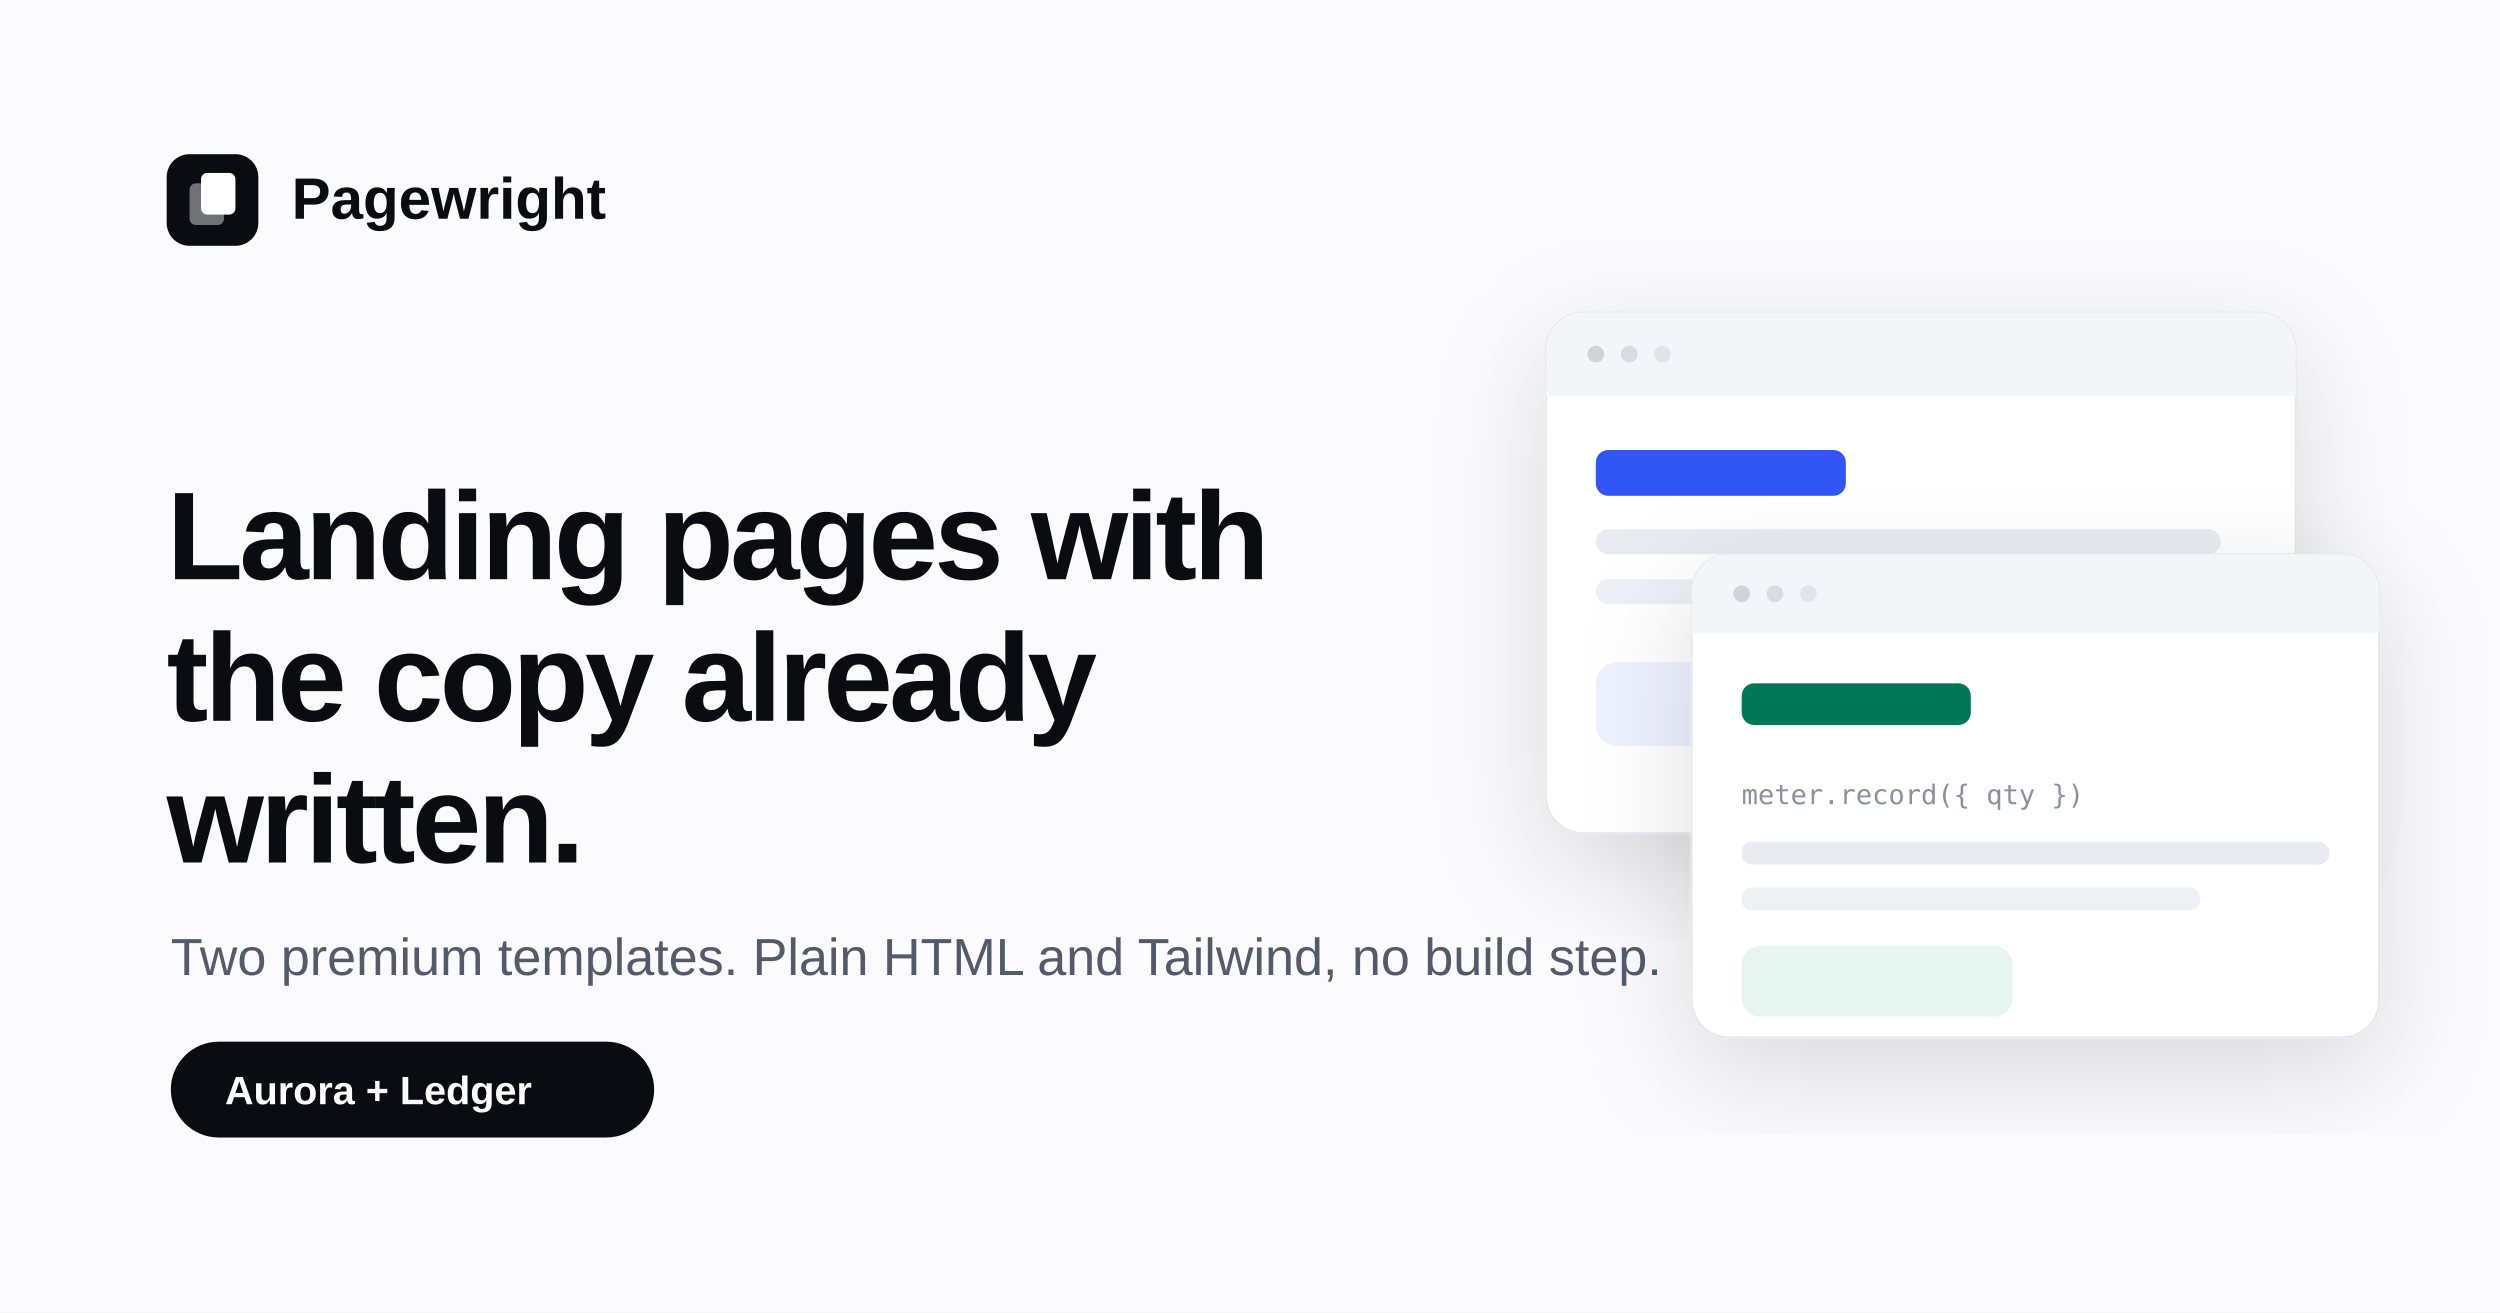
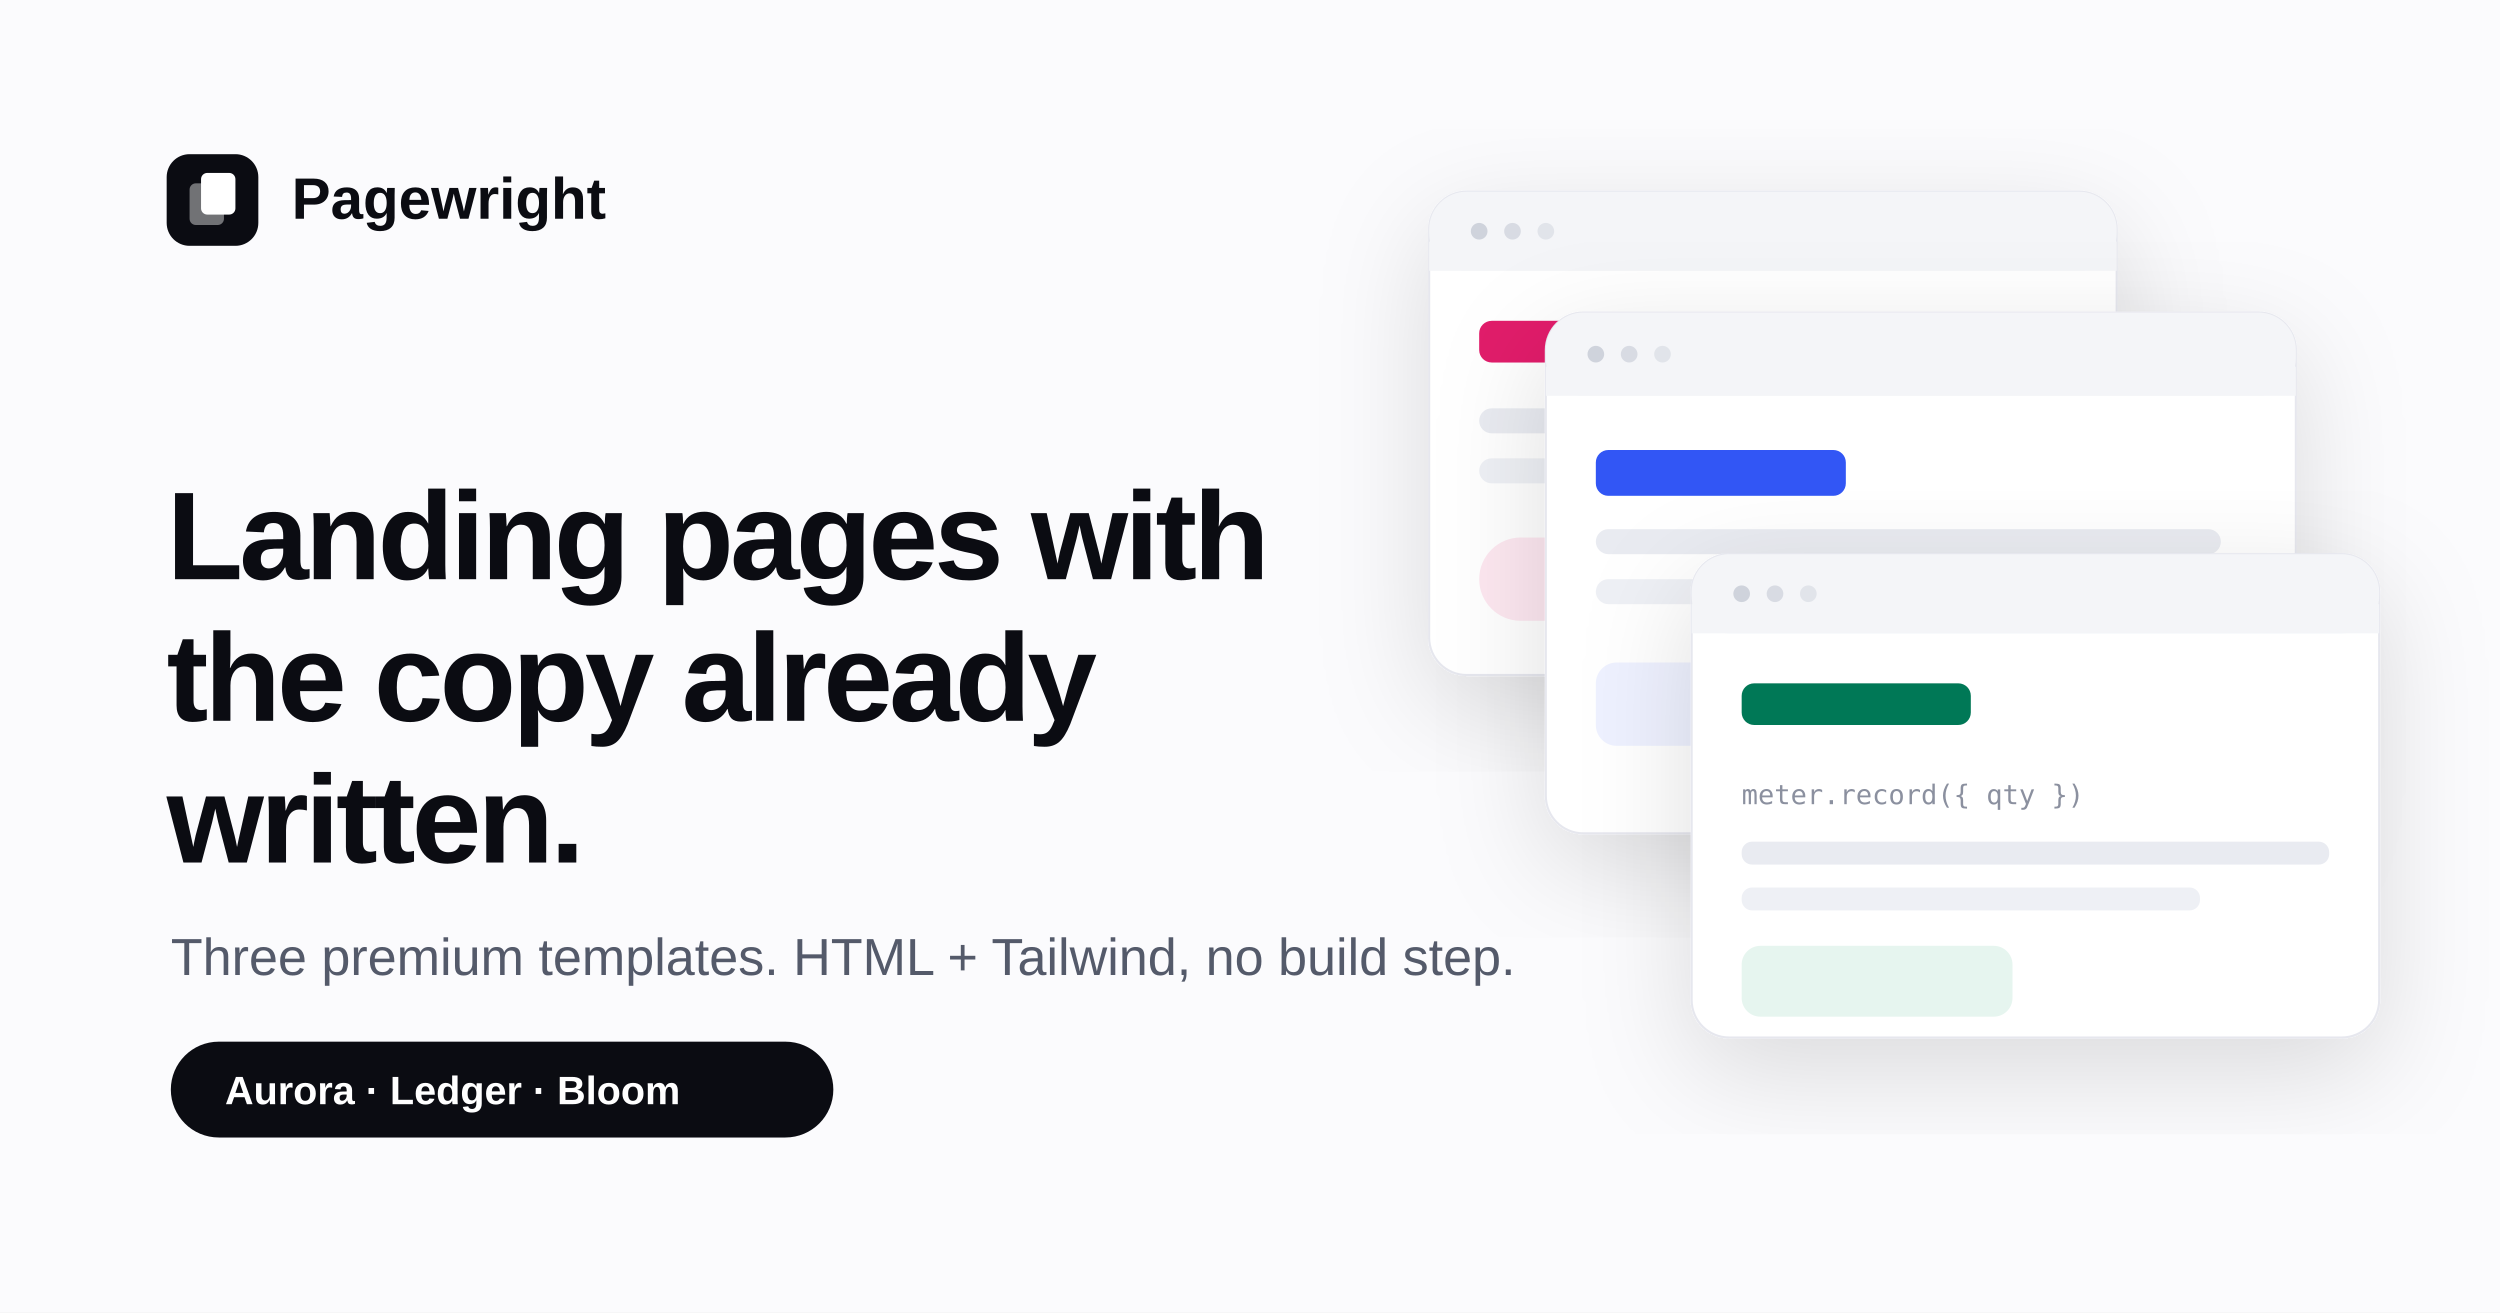
<svg xmlns="http://www.w3.org/2000/svg" width="1200" height="630" viewBox="0 0 1200 630">
  <defs>
    <filter id="shadow" x="-20%" y="-20%" width="140%" height="140%">
      <feDropShadow dx="0" dy="16" stdDeviation="26" flood-color="#0b0c16" flood-opacity="0.13" />
    </filter>
  </defs>
  <rect width="1200" height="630" fill="#fbfbfd" />
  <g transform="translate(80,74)">
    <rect width="44" height="44" rx="11" fill="#0b0c12" />
    <rect x="11" y="14" width="16.5" height="20" rx="3" fill="#ffffff" opacity="0.42" />
    <rect x="16.5" y="9" width="16.5" height="20" rx="3" fill="#ffffff" />
    <text x="60" y="31" font-family="'Geist','Segoe UI',Arial,sans-serif" font-size="28" font-weight="700" fill="#0b0c12">Pagewright</text>
  </g>
  <text x="80" y="278" font-family="'Geist','Segoe UI',Arial,sans-serif" font-size="60" font-weight="700" fill="#0b0c12" letter-spacing="-1.8">Landing pages with</text>
  <text x="80" y="346" font-family="'Geist','Segoe UI',Arial,sans-serif" font-size="60" font-weight="700" fill="#0b0c12" letter-spacing="-1.8">the copy already</text>
  <text x="80" y="414" font-family="'Geist','Segoe UI',Arial,sans-serif" font-size="60" font-weight="700" fill="#0b0c12" letter-spacing="-1.8">written.</text>
-   <text x="82" y="468" font-family="'Geist','Segoe UI',Arial,sans-serif" font-size="25" font-weight="400" fill="#545a6a">Two premium templates. Plain HTML and Tailwind, no build step.</text>
+   <text x="82" y="468" font-family="'Geist','Segoe UI',Arial,sans-serif" font-size="25" font-weight="400" fill="#545a6a">Three premium templates. HTML + Tailwind, no build step.</text>
  <g transform="translate(82,500)">
-     <rect width="232" height="46" rx="23" fill="#0b0c12" />
-     <text x="26" y="30" font-family="'Geist','Segoe UI',Arial,sans-serif" font-size="19" font-weight="600" fill="#ffffff">Aurora + Ledger</text>
+     <rect width="318" height="46" rx="23" fill="#0b0c12" />
+     <text x="26" y="30" font-family="'Geist','Segoe UI',Arial,sans-serif" font-size="19" font-weight="600" fill="#ffffff">Aurora · Ledger · Bloom</text>
+   </g>
+   <g transform="translate(686,92)" filter="url(#shadow)">
+     <rect width="330" height="232" rx="18" fill="#ffffff" stroke="#e6e7ee" />
+     <rect width="330" height="38" rx="18" fill="#f4f5f8" />
+     <rect y="24" width="330" height="14" fill="#f4f5f8" />
+     <circle cx="24" cy="19" r="4" fill="#cfd3dc" />
+     <circle cx="40" cy="19" r="4" fill="#d8dbe3" />
+     <circle cx="56" cy="19" r="4" fill="#e1e4ea" />
+     <rect x="24" y="62" width="100" height="20" rx="6" fill="#e11d6b" />
+     <rect x="24" y="104" width="282" height="12" rx="6" fill="#e9ebf1" />
+     <rect x="24" y="128" width="210" height="12" rx="6" fill="#eef0f5" />
+     <rect x="24" y="166" width="120" height="40" rx="20" fill="#fde7f0" />
  </g>
  <g transform="translate(742,150)" filter="url(#shadow)">
    <rect width="360" height="250" rx="18" fill="#ffffff" stroke="#e6e7ee" />
    <rect width="360" height="40" rx="18" fill="#f4f5f8" />
    <rect y="26" width="360" height="14" fill="#f4f5f8" />
    <circle cx="24" cy="20" r="4" fill="#cfd3dc" />
    <circle cx="40" cy="20" r="4" fill="#d8dbe3" />
    <circle cx="56" cy="20" r="4" fill="#e1e4ea" />
    <rect x="24" y="66" width="120" height="22" rx="6" fill="#3056f5" />
    <rect x="24" y="104" width="300" height="12" rx="6" fill="#e9ebf1" />
    <rect x="24" y="128" width="250" height="12" rx="6" fill="#eef0f5" />
    <rect x="24" y="168" width="150" height="40" rx="10" fill="#eef1ff" />
    <rect x="186" y="168" width="150" height="40" rx="10" fill="#f4f5f8" />
  </g>
  <g transform="translate(812,266)" filter="url(#shadow)">
    <rect width="330" height="232" rx="18" fill="#ffffff" stroke="#e6e7ee" />
    <rect width="330" height="38" rx="18" fill="#f4f5f8" />
    <rect y="24" width="330" height="14" fill="#f4f5f8" />
    <circle cx="24" cy="19" r="4" fill="#cfd3dc" />
    <circle cx="40" cy="19" r="4" fill="#d8dbe3" />
    <circle cx="56" cy="19" r="4" fill="#e1e4ea" />
    <rect x="24" y="62" width="110" height="20" rx="6" fill="#047857" />
    <text x="24" y="120" font-family="'Geist Mono',monospace" font-size="13" fill="#8b909f">meter.record({ qty })</text>
    <rect x="24" y="138" width="282" height="11" rx="5" fill="#e9ebf1" />
    <rect x="24" y="160" width="220" height="11" rx="5" fill="#eef0f5" />
    <rect x="24" y="188" width="130" height="34" rx="9" fill="#e6f5ef" />
  </g>
</svg>
